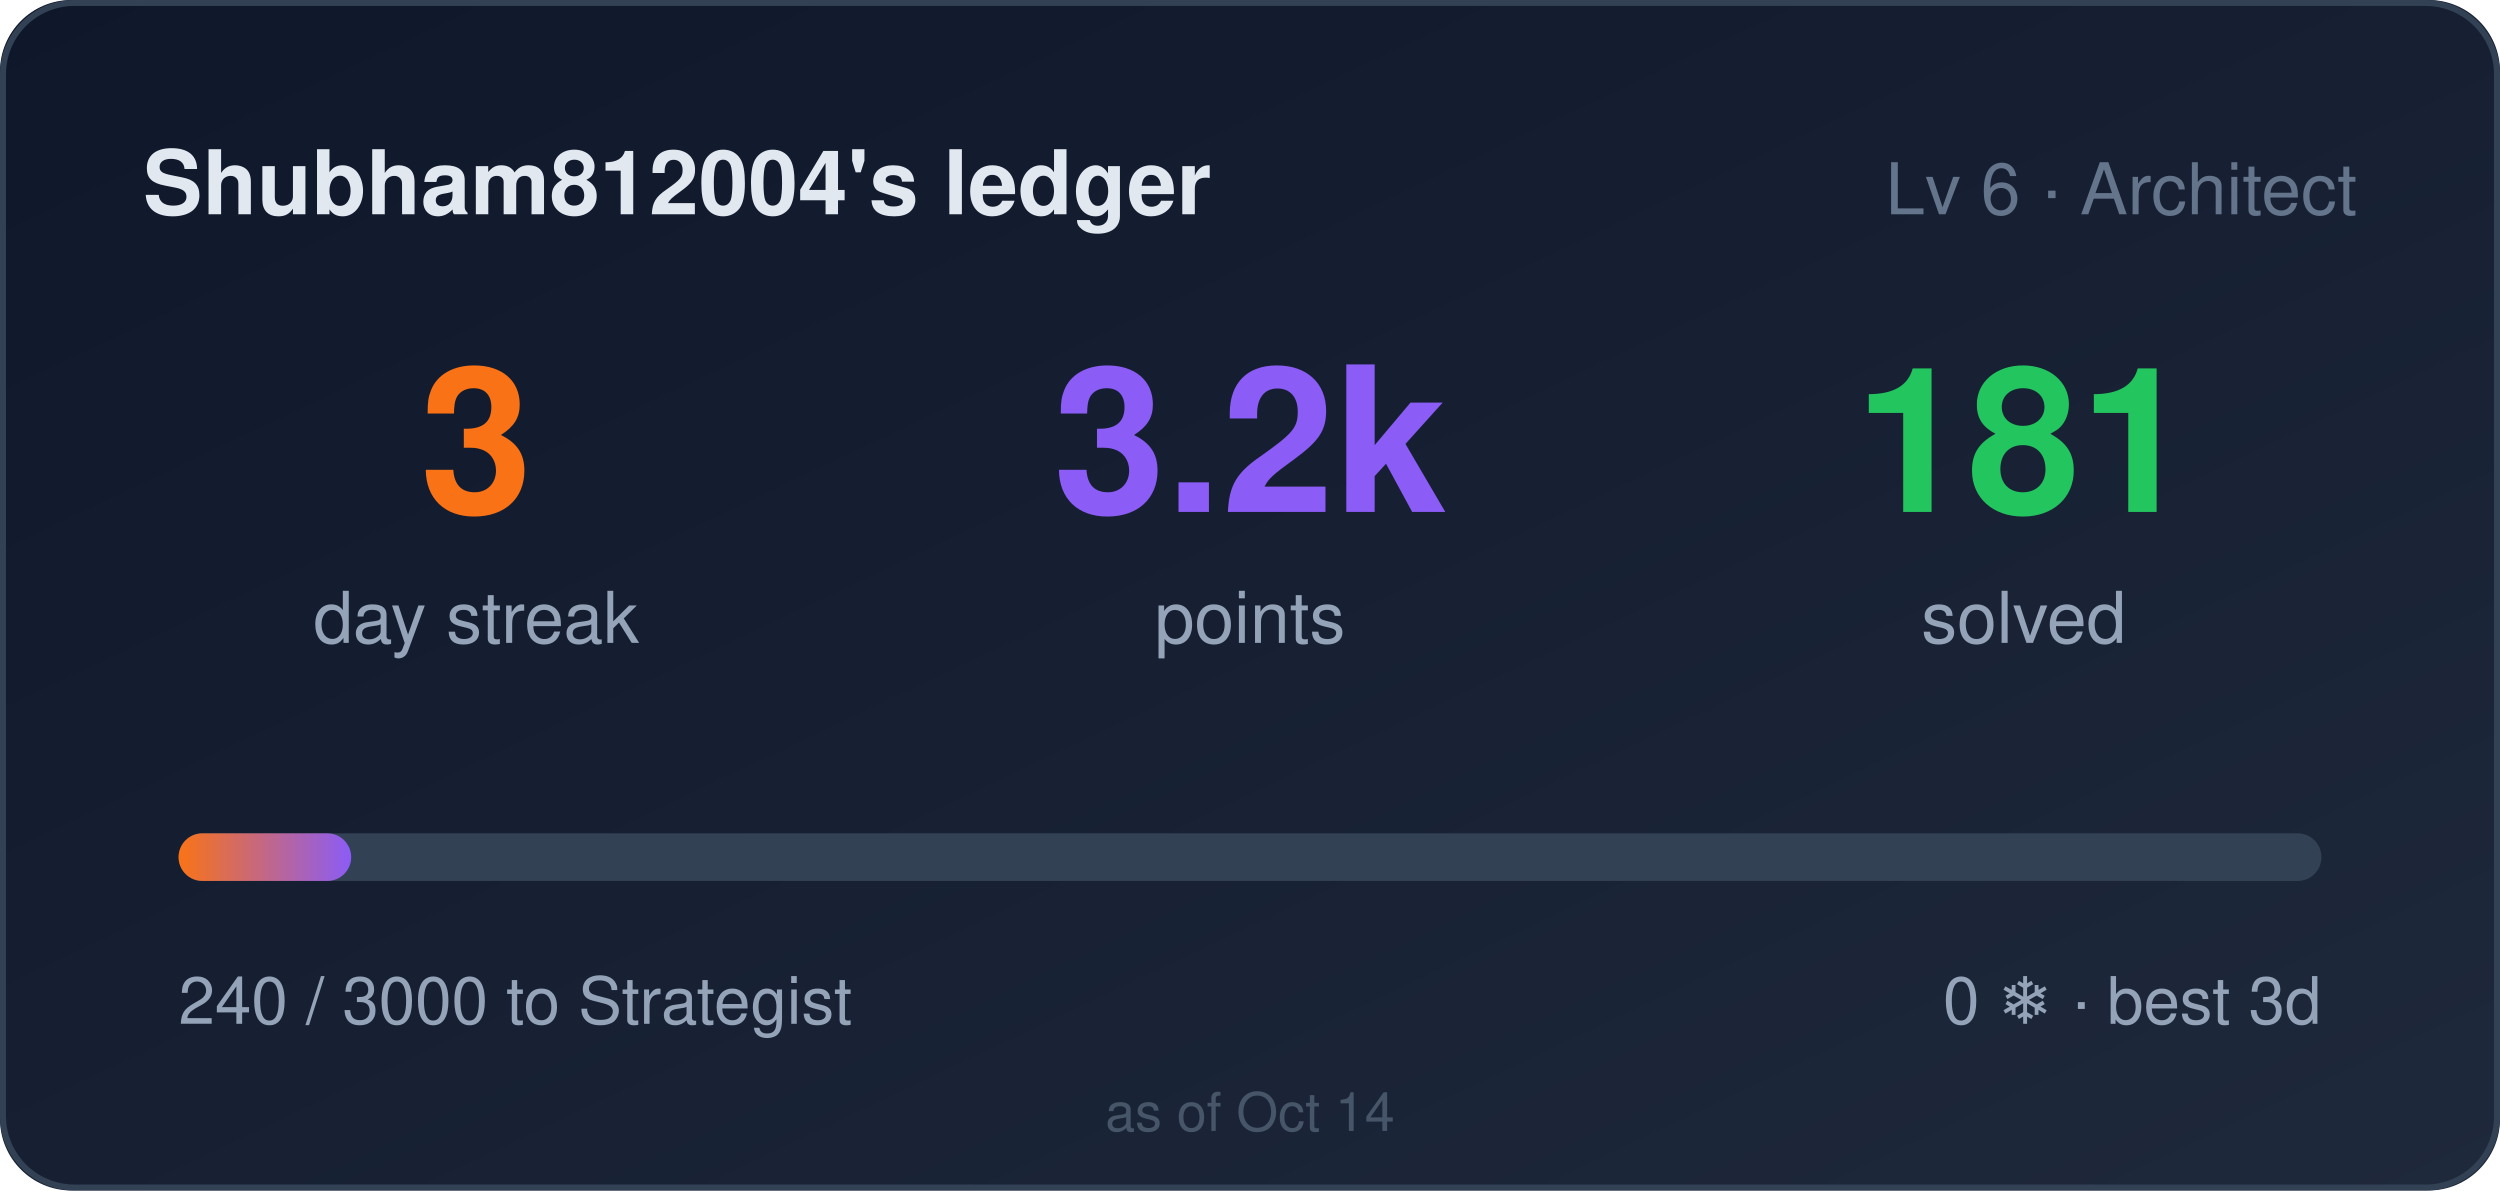
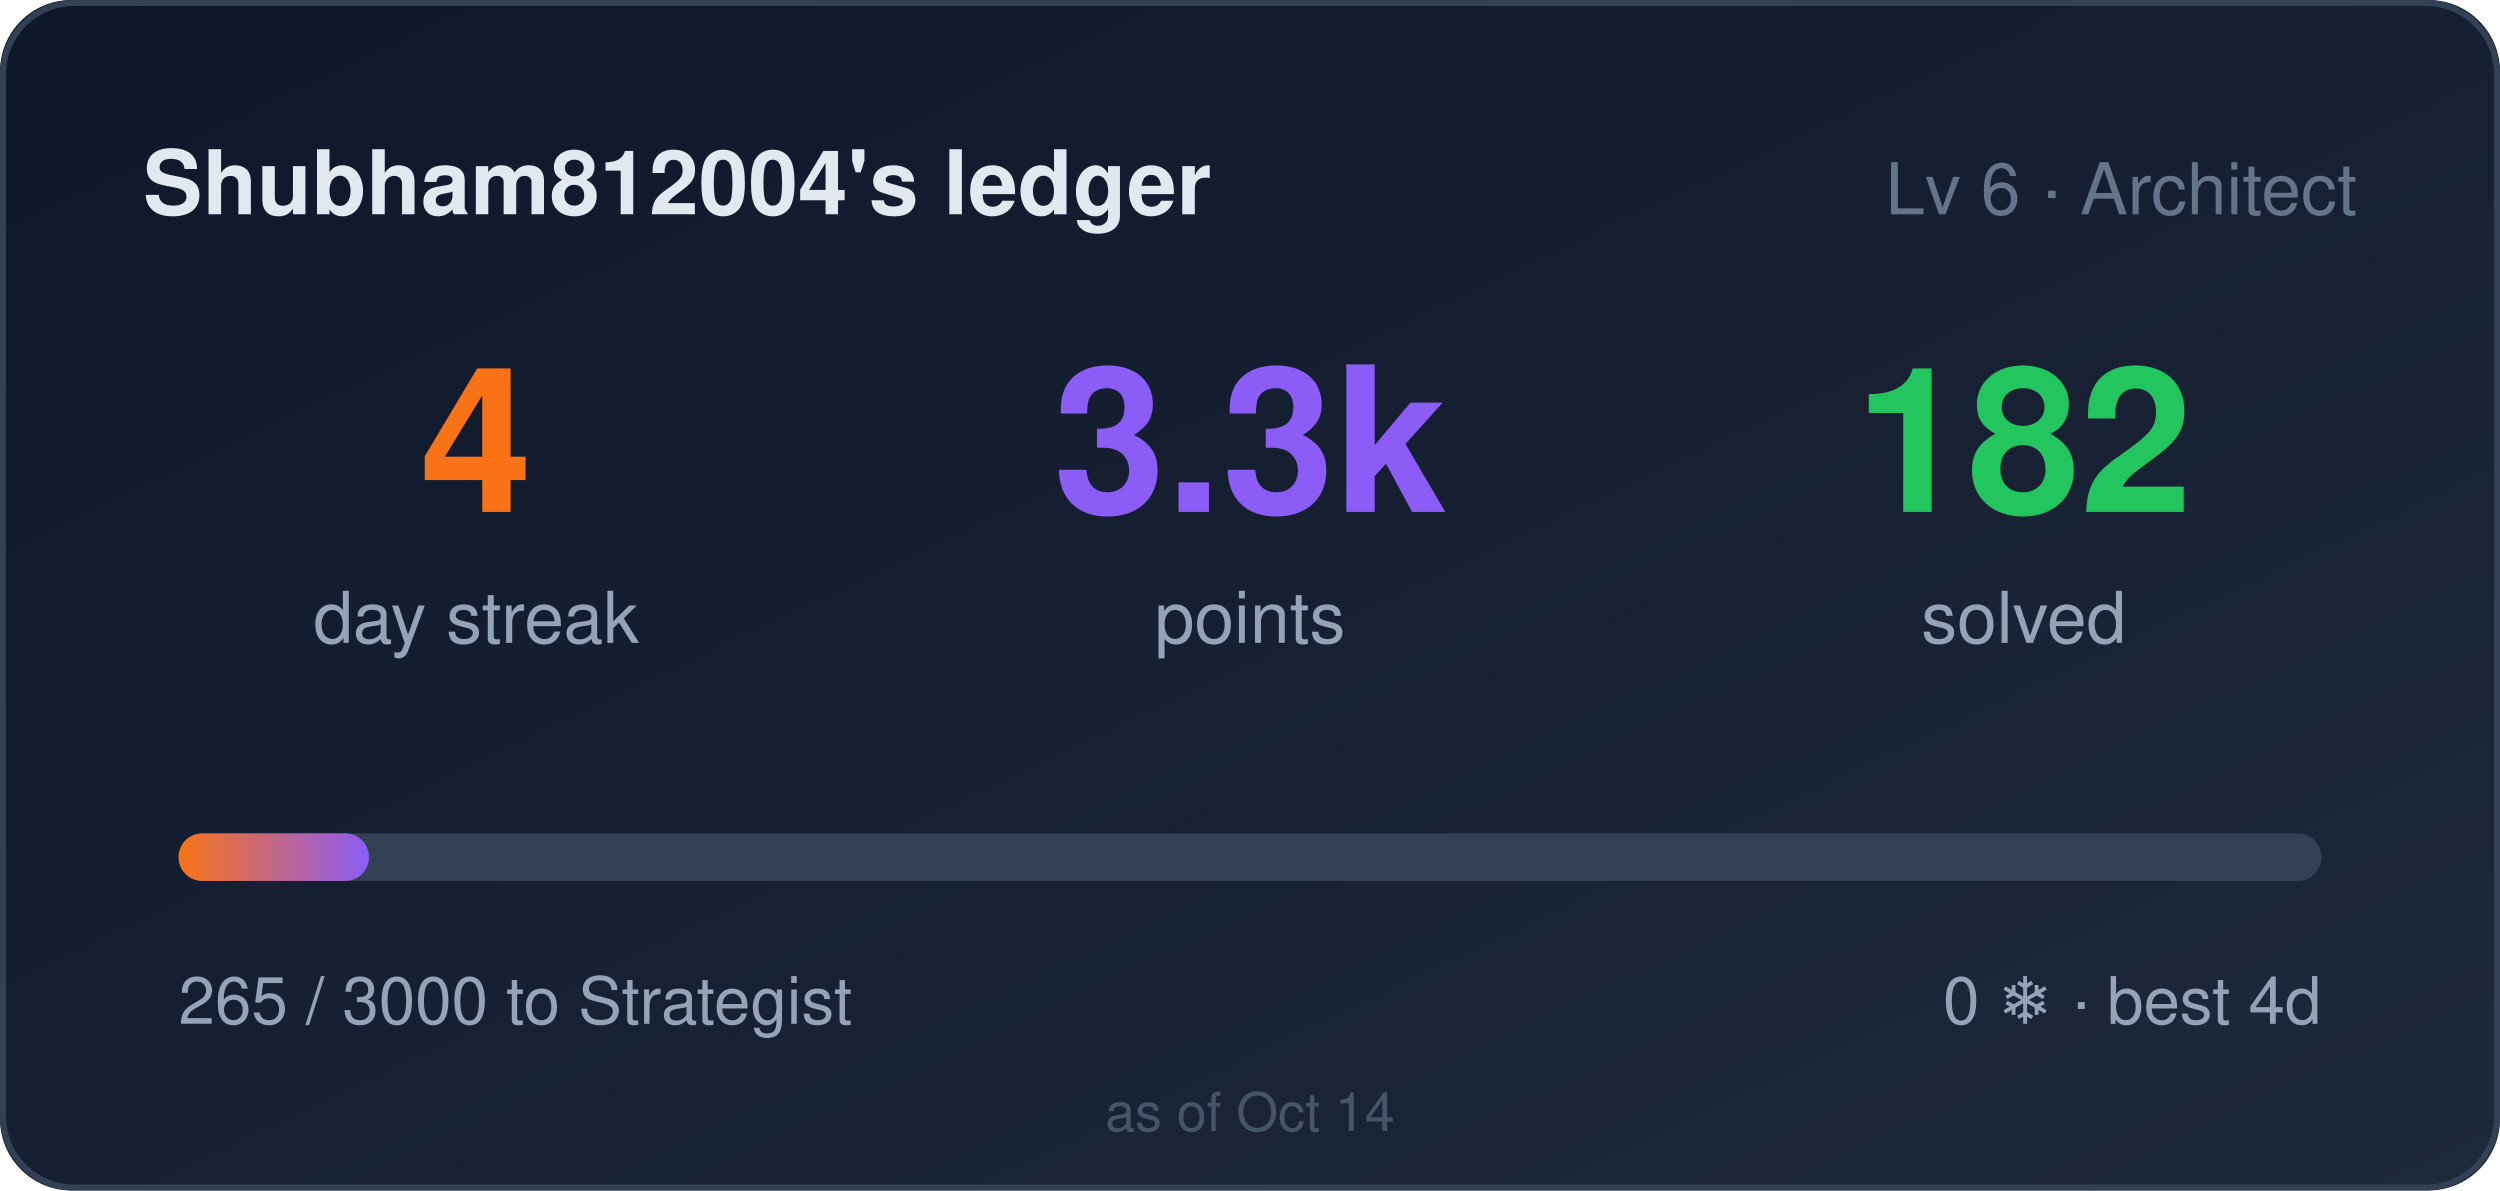
- <svg xmlns="http://www.w3.org/2000/svg" width="420" height="200" role="img" aria-label="Shubham812004's ledger: 3 day streak, 3240 points">
+ <svg xmlns="http://www.w3.org/2000/svg" width="420" height="200" role="img" aria-label="Shubham812004's ledger: 4 day streak, 3265 points">
  <style>
    .bar,.n{transform-box:fill-box}
    .bar{transform-origin:left center}
    @media (prefers-reduced-motion: no-preference){
      .bar{animation:cl-grow .9s cubic-bezier(.22,1,.36,1) both}
      .n{animation:cl-rise .5s ease-out both}
      .n2{animation-delay:.08s}
      .n3{animation-delay:.16s}
    }
    @keyframes cl-grow{from{transform:scaleX(0)}to{transform:scaleX(1)}}
    @keyframes cl-rise{from{opacity:0;transform:translateY(6px)}to{opacity:1;transform:none}}
  </style>
  <defs>
    <linearGradient id="bg" x1="0" y1="0" x2="1" y2="1">
      <stop offset="0" stop-color="#0f172a" />
      <stop offset="1" stop-color="#1e293b" />
    </linearGradient>
    <linearGradient id="bar" x1="0" y1="0" x2="1" y2="0">
      <stop offset="0" stop-color="#f97316" />
      <stop offset="1" stop-color="#8b5cf6" />
    </linearGradient>
  </defs>
  <rect width="420" height="200" rx="12" fill="url(#bg)" />
  <rect x="0.5" y="0.5" width="419" height="199" rx="12" fill="none" stroke="#334155" />
  <text x="24" y="36" fill="#e2e8f0" font-size="15" font-weight="600" font-family="Segoe UI,Helvetica,Arial,sans-serif">Shubham812004's ledger</text>
  <text x="396" y="36" fill="#64748b" font-size="12" text-anchor="end" font-family="Segoe UI,Helvetica,Arial,sans-serif">Lv 6 · Architect</text>
  <g font-family="Segoe UI,Helvetica,Arial,sans-serif">
-     <text class="n n1" x="80" y="86" fill="#f97316" font-size="34" font-weight="700" text-anchor="middle">3</text>
+     <text class="n n1" x="80" y="86" fill="#f97316" font-size="34" font-weight="700" text-anchor="middle">4</text>
    <text x="80" y="108" fill="#94a3b8" font-size="12" text-anchor="middle">day streak</text>
-     <text class="n n2" x="210" y="86" fill="#8b5cf6" font-size="34" font-weight="700" text-anchor="middle">3.2k</text>
+     <text class="n n2" x="210" y="86" fill="#8b5cf6" font-size="34" font-weight="700" text-anchor="middle">3.3k</text>
    <text x="210" y="108" fill="#94a3b8" font-size="12" text-anchor="middle">points</text>
-     <text class="n n3" x="340" y="86" fill="#22c55e" font-size="34" font-weight="700" text-anchor="middle">181</text>
+     <text class="n n3" x="340" y="86" fill="#22c55e" font-size="34" font-weight="700" text-anchor="middle">182</text>
    <text x="340" y="108" fill="#94a3b8" font-size="12" text-anchor="middle">solved</text>
  </g>
  <rect x="30" y="140" width="360" height="8" rx="4" fill="#334155" />
-   <rect class="bar" x="30" y="140" width="29" height="8" rx="4" fill="url(#bar)" />
-   <text x="30" y="172" fill="#94a3b8" font-size="11" font-family="Segoe UI,Helvetica,Arial,sans-serif">240 / 3000 to Strategist</text>
-   <text x="390" y="172" fill="#94a3b8" font-size="11" text-anchor="end" font-family="Segoe UI,Helvetica,Arial,sans-serif">0 ❄ · best 3d</text>
+   <rect class="bar" x="30" y="140" width="32" height="8" rx="4" fill="url(#bar)" />
+   <text x="30" y="172" fill="#94a3b8" font-size="11" font-family="Segoe UI,Helvetica,Arial,sans-serif">265 / 3000 to Strategist</text>
+   <text x="390" y="172" fill="#94a3b8" font-size="11" text-anchor="end" font-family="Segoe UI,Helvetica,Arial,sans-serif">0 ❄ · best 4d</text>
  <text x="210" y="190" fill="#475569" font-size="9" text-anchor="middle" font-family="Segoe UI,Helvetica,Arial,sans-serif">as of Oct 14</text>
</svg>
